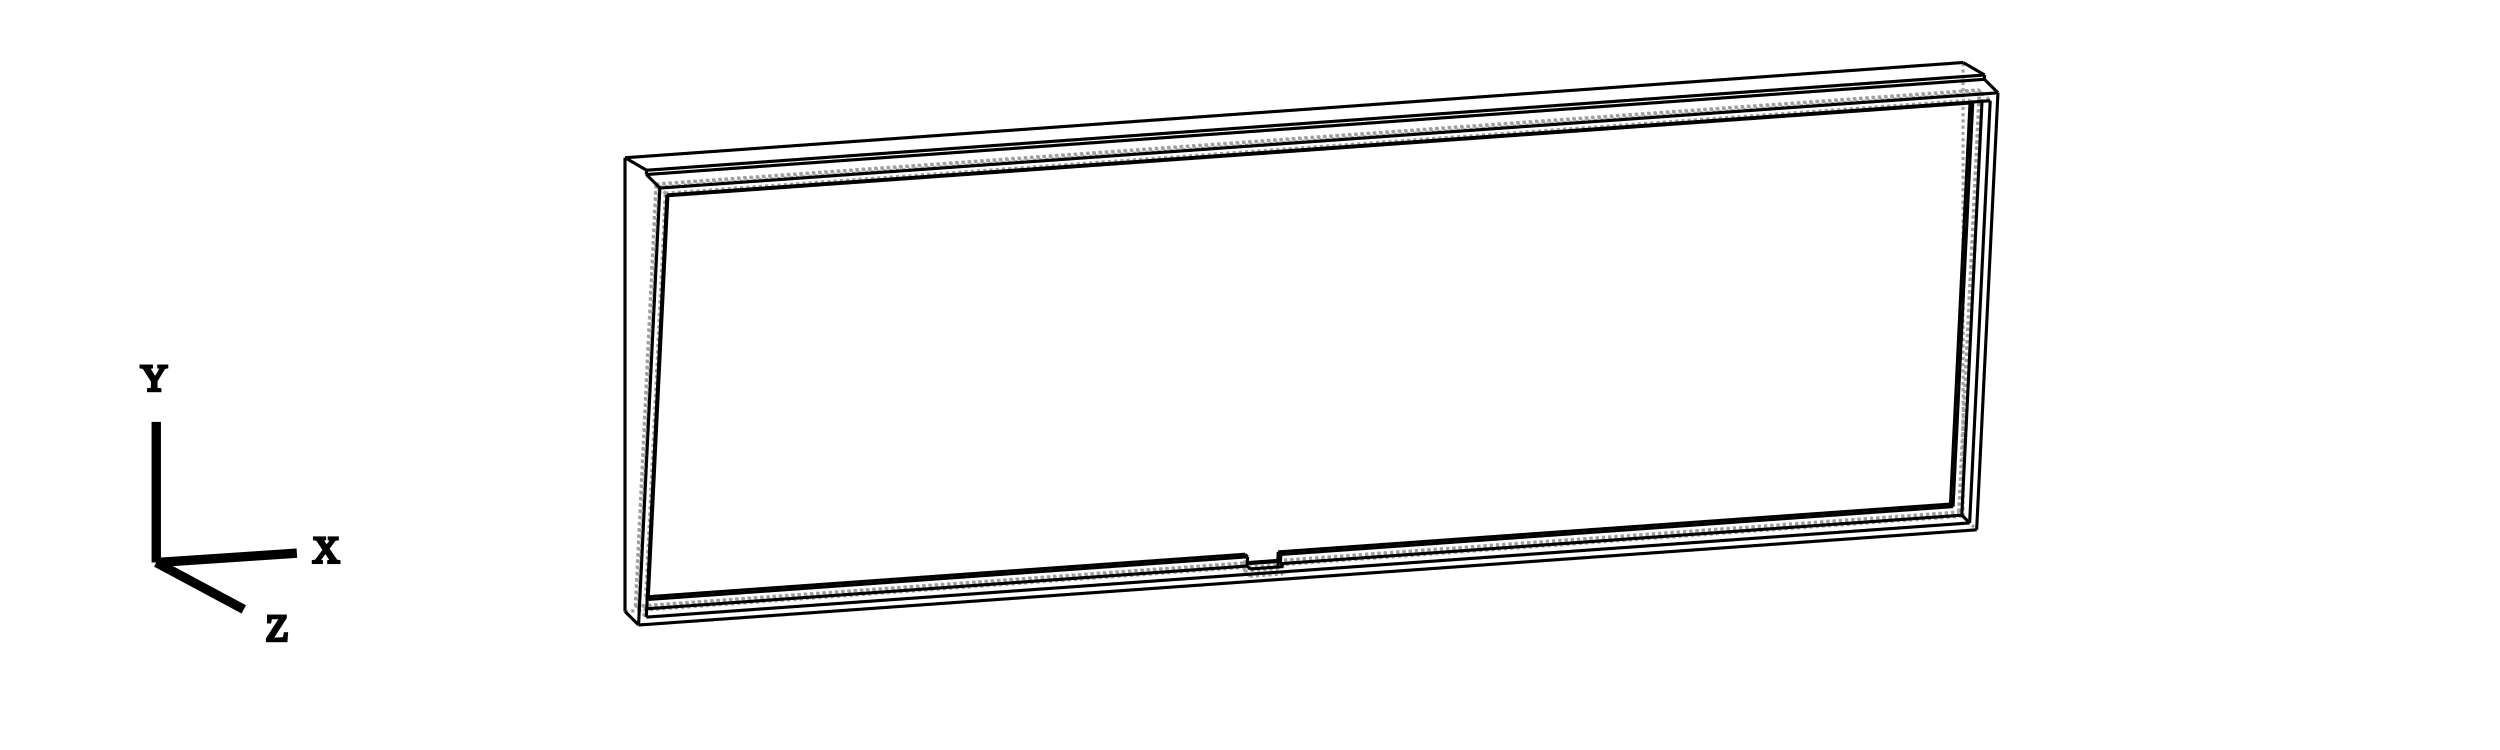
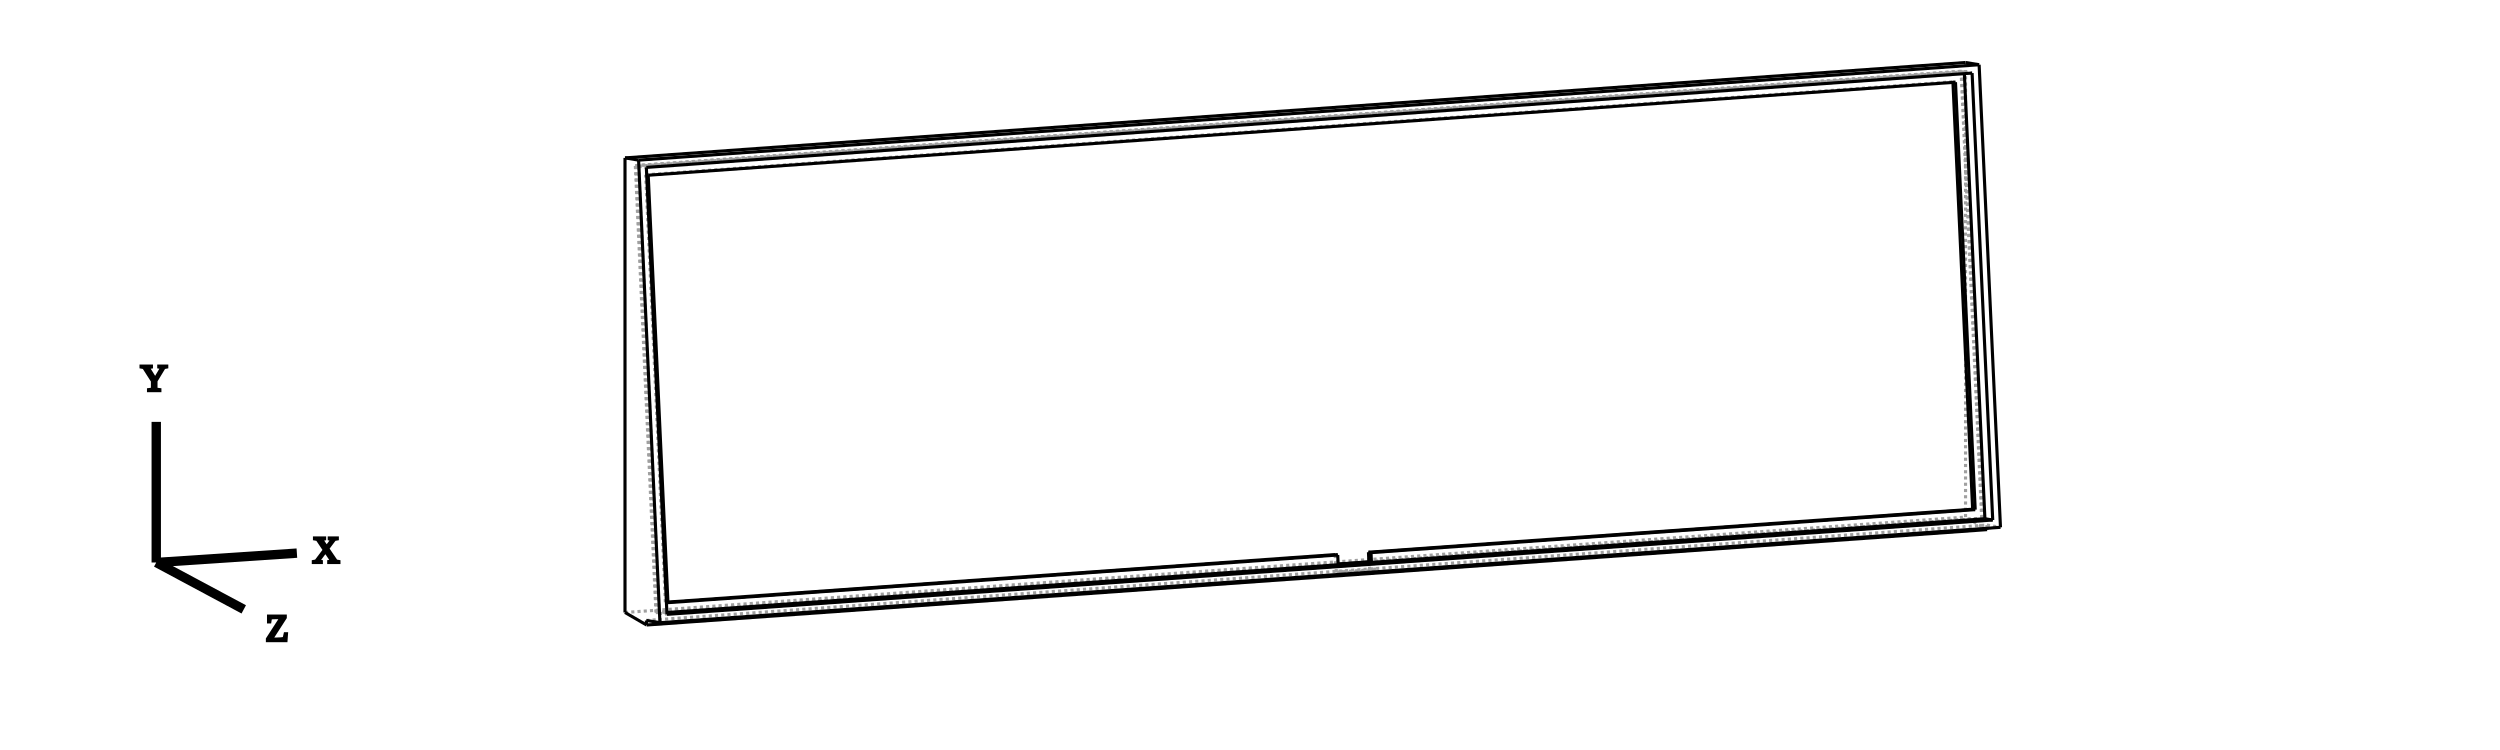
<svg xmlns="http://www.w3.org/2000/svg" width="800.0" height="240.0">
-   <g transform="scale(1.251471, -1.251471)   translate(159.812,-156.3532)" stroke-width="0.799" fill="none">
-     <g stroke="rgb(160,160,160)" fill="none" stroke-dasharray="0.799,0.799">
+   <g transform="scale(1.253762, -1.253762)   translate(159.5199,-156.324)" stroke-width="0.798" fill="none">
+     <g stroke="rgb(160,160,160)" fill="none" stroke-dasharray="0.798,0.798">
+       <path d="M5.448,-2.036 L347.597,22.311 " />
+       <path d="M347.597,22.311 L351.064,21.741 " />
+       <path d="M182.872,10.066 L191.366,10.67 " />
+       <path d="M191.366,10.67 L190.058,10.885 " />
+       <path d="M181.563,10.281 L190.058,10.885 " />
+       <path d="M182.872,10.066 L181.563,10.281 " />
+       <path d="M347.597,22.311 L347.634,21.497 " />
+       <path d="M347.65,21.151 L342.149,24.347 " />
+       <path d="M342.149,24.347 L342.149,140.372 " />
+       <path d="M182.872,10.066 L182.78,12.058 " />
+       <path d="M191.366,10.67 L191.274,12.663 " />
+       <path d="M190.058,10.885 L189.98,12.571 " />
+       <path d="M181.563,10.281 L181.471,12.273 " />
+       <path d="M181.471,12.273 L182.021,12.313 " />
+       <path d="M181.373,12.29 L181.471,12.273 " />
+       <path d="M181.373,12.29 L181.258,14.78 " />
+       <path d="M10.69,-0.01 L8.716,-0.151 " />
+       <path d="M8.716,-0.151 L10.712,-0.479 " />
+       <path d="M341.825,138.003 L341.847,137.535 " />
+       <path d="M341.825,138.003 L343.821,137.675 " />
+       <path d="M3.452,113.925 L341.825,138.003 " />
+       <path d="M3.452,113.925 L5.447,113.597 " />
+       <path d="M8.716,-0.151 L3.452,113.925 " />
      <path d="M0.0,0.0 L342.149,24.347 " />
-       <path d="M342.149,24.347 L345.616,20.888 " />
-       <path d="M159.736,8.99 L168.23,9.594 " />
-       <path d="M168.23,9.594 L166.922,10.899 " />
-       <path d="M158.427,10.295 L166.922,10.899 " />
-       <path d="M159.736,8.99 L158.427,10.295 " />
-       <path d="M342.149,24.347 L342.149,140.372 " />
-       <path d="M159.736,8.99 L159.828,10.875 " />
-       <path d="M168.23,9.594 L168.322,11.48 " />
-       <path d="M166.922,10.899 L166.945,11.382 " />
-       <path d="M158.427,10.295 L158.519,12.18 " />
-       <path d="M158.519,12.18 L159.104,12.222 " />
-       <path d="M158.421,12.278 L158.519,12.18 " />
-       <path d="M158.421,12.278 L158.536,14.636 " />
-       <path d="M5.552,0.701 L3.452,0.552 " />
-       <path d="M3.452,0.552 L5.447,-1.439 " />
-       <path d="M347.089,132.59 L346.985,130.45 " />
-       <path d="M347.089,132.59 L349.085,130.599 " />
-       <path d="M8.716,108.511 L347.089,132.59 " />
-       <path d="M8.716,108.511 L10.712,106.521 " />
-       <path d="M3.452,0.552 L8.716,108.511 " />
-       <path d="M341.007,25.446 L341.171,25.283 " />
-       <path d="M2.634,1.367 L159.118,12.503 " />
-       <path d="M166.924,13.058 L341.007,25.446 " />
-       <path d="M2.634,1.367 L2.798,1.204 " />
-       <path d="M2.798,1.204 L158.421,12.278 " />
-       <path d="M166.916,12.883 L341.171,25.283 " />
-       <path d="M346.435,133.242 L341.171,25.283 " />
-       <path d="M8.062,109.164 L346.435,133.242 " />
-       <path d="M2.798,1.204 L8.062,109.164 " />
-       <path d="M5.272,3.729 L5.961,3.778 " />
-       <path d="M5.272,3.729 L10.306,106.975 " />
-       <path d="M10.306,106.975 L343.96,130.717 " />
-       <path d="M343.926,130.016 L343.96,130.717 " />
-       <path d="M5.926,3.077 L5.272,3.729 " />
-       <path d="M341.007,25.446 L346.271,133.405 " />
-       <path d="M346.271,133.405 L346.435,133.242 " />
-       <path d="M2.634,1.367 L7.898,109.327 " />
-       <path d="M7.898,109.327 L346.271,133.405 " />
-       <path d="M7.898,109.327 L8.062,109.164 " />
-       <path d="M10.961,106.322 L10.306,106.975 " />
-       <path d="M344.615,130.065 L343.96,130.717 " />
+       <path d="M346.271,24.062 L346.435,24.035 " />
+       <path d="M7.898,-0.016 L182.018,12.374 " />
+       <path d="M189.866,12.932 L346.271,24.062 " />
+       <path d="M7.898,-0.016 L8.062,-0.043 " />
+       <path d="M8.062,-0.043 L181.373,12.29 " />
+       <path d="M189.868,12.894 L346.435,24.035 " />
+       <path d="M341.171,138.111 L346.435,24.035 " />
+       <path d="M2.798,114.032 L341.171,138.111 " />
+       <path d="M8.062,-0.043 L2.798,114.032 " />
+       <path d="M10.306,2.616 L10.954,2.662 " />
+       <path d="M10.306,2.616 L5.272,111.71 " />
+       <path d="M5.272,111.71 L338.926,135.452 " />
+       <path d="M338.933,135.298 L338.926,135.452 " />
+       <path d="M10.961,2.508 L10.306,2.616 " />
+       <path d="M346.271,24.062 L341.007,138.138 " />
+       <path d="M341.007,138.138 L341.171,138.111 " />
+       <path d="M7.898,-0.016 L2.634,114.059 " />
+       <path d="M2.634,114.059 L341.007,138.138 " />
+       <path d="M2.634,114.059 L2.798,114.032 " />
+       <path d="M5.926,111.602 L5.272,111.71 " />
+       <path d="M339.58,135.345 L338.926,135.452 " />
    </g>
    <g stroke="rgb(0,0,0)" fill="none">
-       <path d="M0.0,0.0 L3.468,-3.459 " />
+       <path d="M5.448,-2.036 L8.916,-2.606 " />
+       <path d="M5.448,-2.036 L5.502,-3.196 " />
+       <path d="M5.502,-3.196 L6.663218587788934e-17,3.028312970535189e-16 " />
      <path d="M0.0,0.0 L-2.373516912964331e-16,116.025 " />
-       <path d="M-2.373516912964331e-16,116.025 L5.502,112.829 " />
-       <path d="M5.502,112.829 L5.448,111.731 " />
-       <path d="M5.448,111.731 L8.916,108.272 " />
-       <path d="M3.468,-3.459 L8.916,108.272 " />
-       <path d="M3.468,-3.459 L345.616,20.888 " />
-       <path d="M8.916,108.272 L351.064,132.619 " />
-       <path d="M345.616,20.888 L351.064,132.619 " />
-       <path d="M343.821,22.64 L5.447,-1.439 " />
-       <path d="M343.821,22.64 L349.085,130.599 " />
-       <path d="M349.085,130.599 L10.712,106.521 " />
-       <path d="M5.447,-1.439 L10.712,106.521 " />
-       <path d="M5.448,111.731 L347.597,136.078 " />
-       <path d="M347.597,136.078 L351.064,132.619 " />
+       <path d="M-2.373516912964331e-16,116.025 L3.468,115.455 " />
+       <path d="M8.916,-2.606 L3.468,115.455 " />
+       <path d="M8.916,-2.606 L351.064,21.741 " />
+       <path d="M3.468,115.455 L345.616,139.802 " />
+       <path d="M351.064,21.741 L345.616,139.802 " />
+       <path d="M349.085,23.6 L10.712,-0.479 " />
+       <path d="M349.085,23.6 L343.821,137.675 " />
+       <path d="M343.821,137.675 L5.447,113.597 " />
+       <path d="M10.712,-0.479 L5.447,113.597 " />
      <path d="M-2.373516912964331e-16,116.025 L342.149,140.372 " />
-       <path d="M342.149,140.372 L347.65,137.176 " />
-       <path d="M347.65,137.176 L347.597,136.078 " />
-       <path d="M159.828,10.875 L168.322,11.48 " />
-       <path d="M166.945,11.382 L167.014,12.785 " />
-       <path d="M166.916,12.883 L167.014,12.785 " />
-       <path d="M166.916,12.883 L167.031,15.24 " />
-       <path d="M167.031,15.24 L167.685,14.587 " />
-       <path d="M167.57,12.23 L167.685,14.587 " />
-       <path d="M168.322,11.48 L167.57,12.23 " />
-       <path d="M159.104,12.222 L167.014,12.785 " />
-       <path d="M158.536,14.636 L159.19,13.983 " />
-       <path d="M159.075,11.626 L159.19,13.983 " />
-       <path d="M159.828,10.875 L159.075,11.626 " />
-       <path d="M341.825,24.63 L343.821,22.64 " />
-       <path d="M341.825,24.63 L167.57,12.23 " />
-       <path d="M159.075,11.626 L5.552,0.701 " />
-       <path d="M346.985,130.45 L341.825,24.63 " />
-       <path d="M5.502,112.829 L347.65,137.176 " />
-       <path d="M159.118,12.503 L166.924,13.058 " />
-       <path d="M167.031,15.24 L338.926,27.472 " />
-       <path d="M5.961,3.778 L158.536,14.636 " />
-       <path d="M338.926,27.472 L343.926,130.016 " />
-       <path d="M339.58,26.819 L338.926,27.472 " />
-       <path d="M167.685,14.587 L339.58,26.819 " />
-       <path d="M5.926,3.077 L159.19,13.983 " />
-       <path d="M5.926,3.077 L10.961,106.322 " />
-       <path d="M10.961,106.322 L344.615,130.065 " />
-       <path d="M339.58,26.819 L344.615,130.065 " />
+       <path d="M342.149,140.372 L345.616,139.802 " />
+       <path d="M5.502,-3.196 L347.65,21.151 " />
+       <path d="M347.634,21.497 L347.65,21.151 " />
+       <path d="M182.78,12.058 L191.274,12.663 " />
+       <path d="M189.98,12.571 L189.966,12.878 " />
+       <path d="M189.868,12.894 L189.966,12.878 " />
+       <path d="M189.868,12.894 L189.753,15.385 " />
+       <path d="M189.753,15.385 L190.407,15.277 " />
+       <path d="M190.522,12.787 L190.407,15.277 " />
+       <path d="M191.274,12.663 L190.522,12.787 " />
+       <path d="M182.021,12.313 L189.966,12.878 " />
+       <path d="M181.258,14.78 L181.912,14.673 " />
+       <path d="M182.027,12.182 L181.912,14.673 " />
+       <path d="M182.78,12.058 L182.027,12.182 " />
+       <path d="M347.089,23.928 L349.085,23.6 " />
+       <path d="M347.089,23.928 L190.522,12.787 " />
+       <path d="M182.027,12.182 L10.69,-0.01 " />
+       <path d="M341.847,137.535 L347.089,23.928 " />
+       <path d="M182.018,12.374 L189.866,12.932 " />
+       <path d="M189.753,15.385 L343.96,26.358 " />
+       <path d="M10.954,2.662 L181.258,14.78 " />
+       <path d="M343.96,26.358 L338.933,135.298 " />
+       <path d="M344.615,26.251 L343.96,26.358 " />
+       <path d="M190.407,15.277 L344.615,26.251 " />
+       <path d="M10.961,2.508 L181.912,14.673 " />
+       <path d="M10.961,2.508 L5.926,111.602 " />
+       <path d="M5.926,111.602 L339.58,135.345 " />
+       <path d="M344.615,26.251 L339.58,135.345 " />
    </g>
  </g>
  <g transform="translate(20,210.0)" stroke="rgb(0,0,255)">
    <line x1="30" y1="-30" x2="75" y2="-33" stroke-width="3" stroke="#000000" />
    <text x="80" y="-30" style="stroke:#000000">X </text>
    <line x1="30" y1="-30" x2="30" y2="-75" stroke-width="3" stroke="#000000" />
    <text x="25" y="-85" style="stroke:#000000">Y </text>
    <line x1="30" y1="-30" x2="58" y2="-15" stroke-width="3" stroke="#000000" />
    <text x="65" y="-5" style="stroke:#000000">Z </text>
  </g>
</svg>
